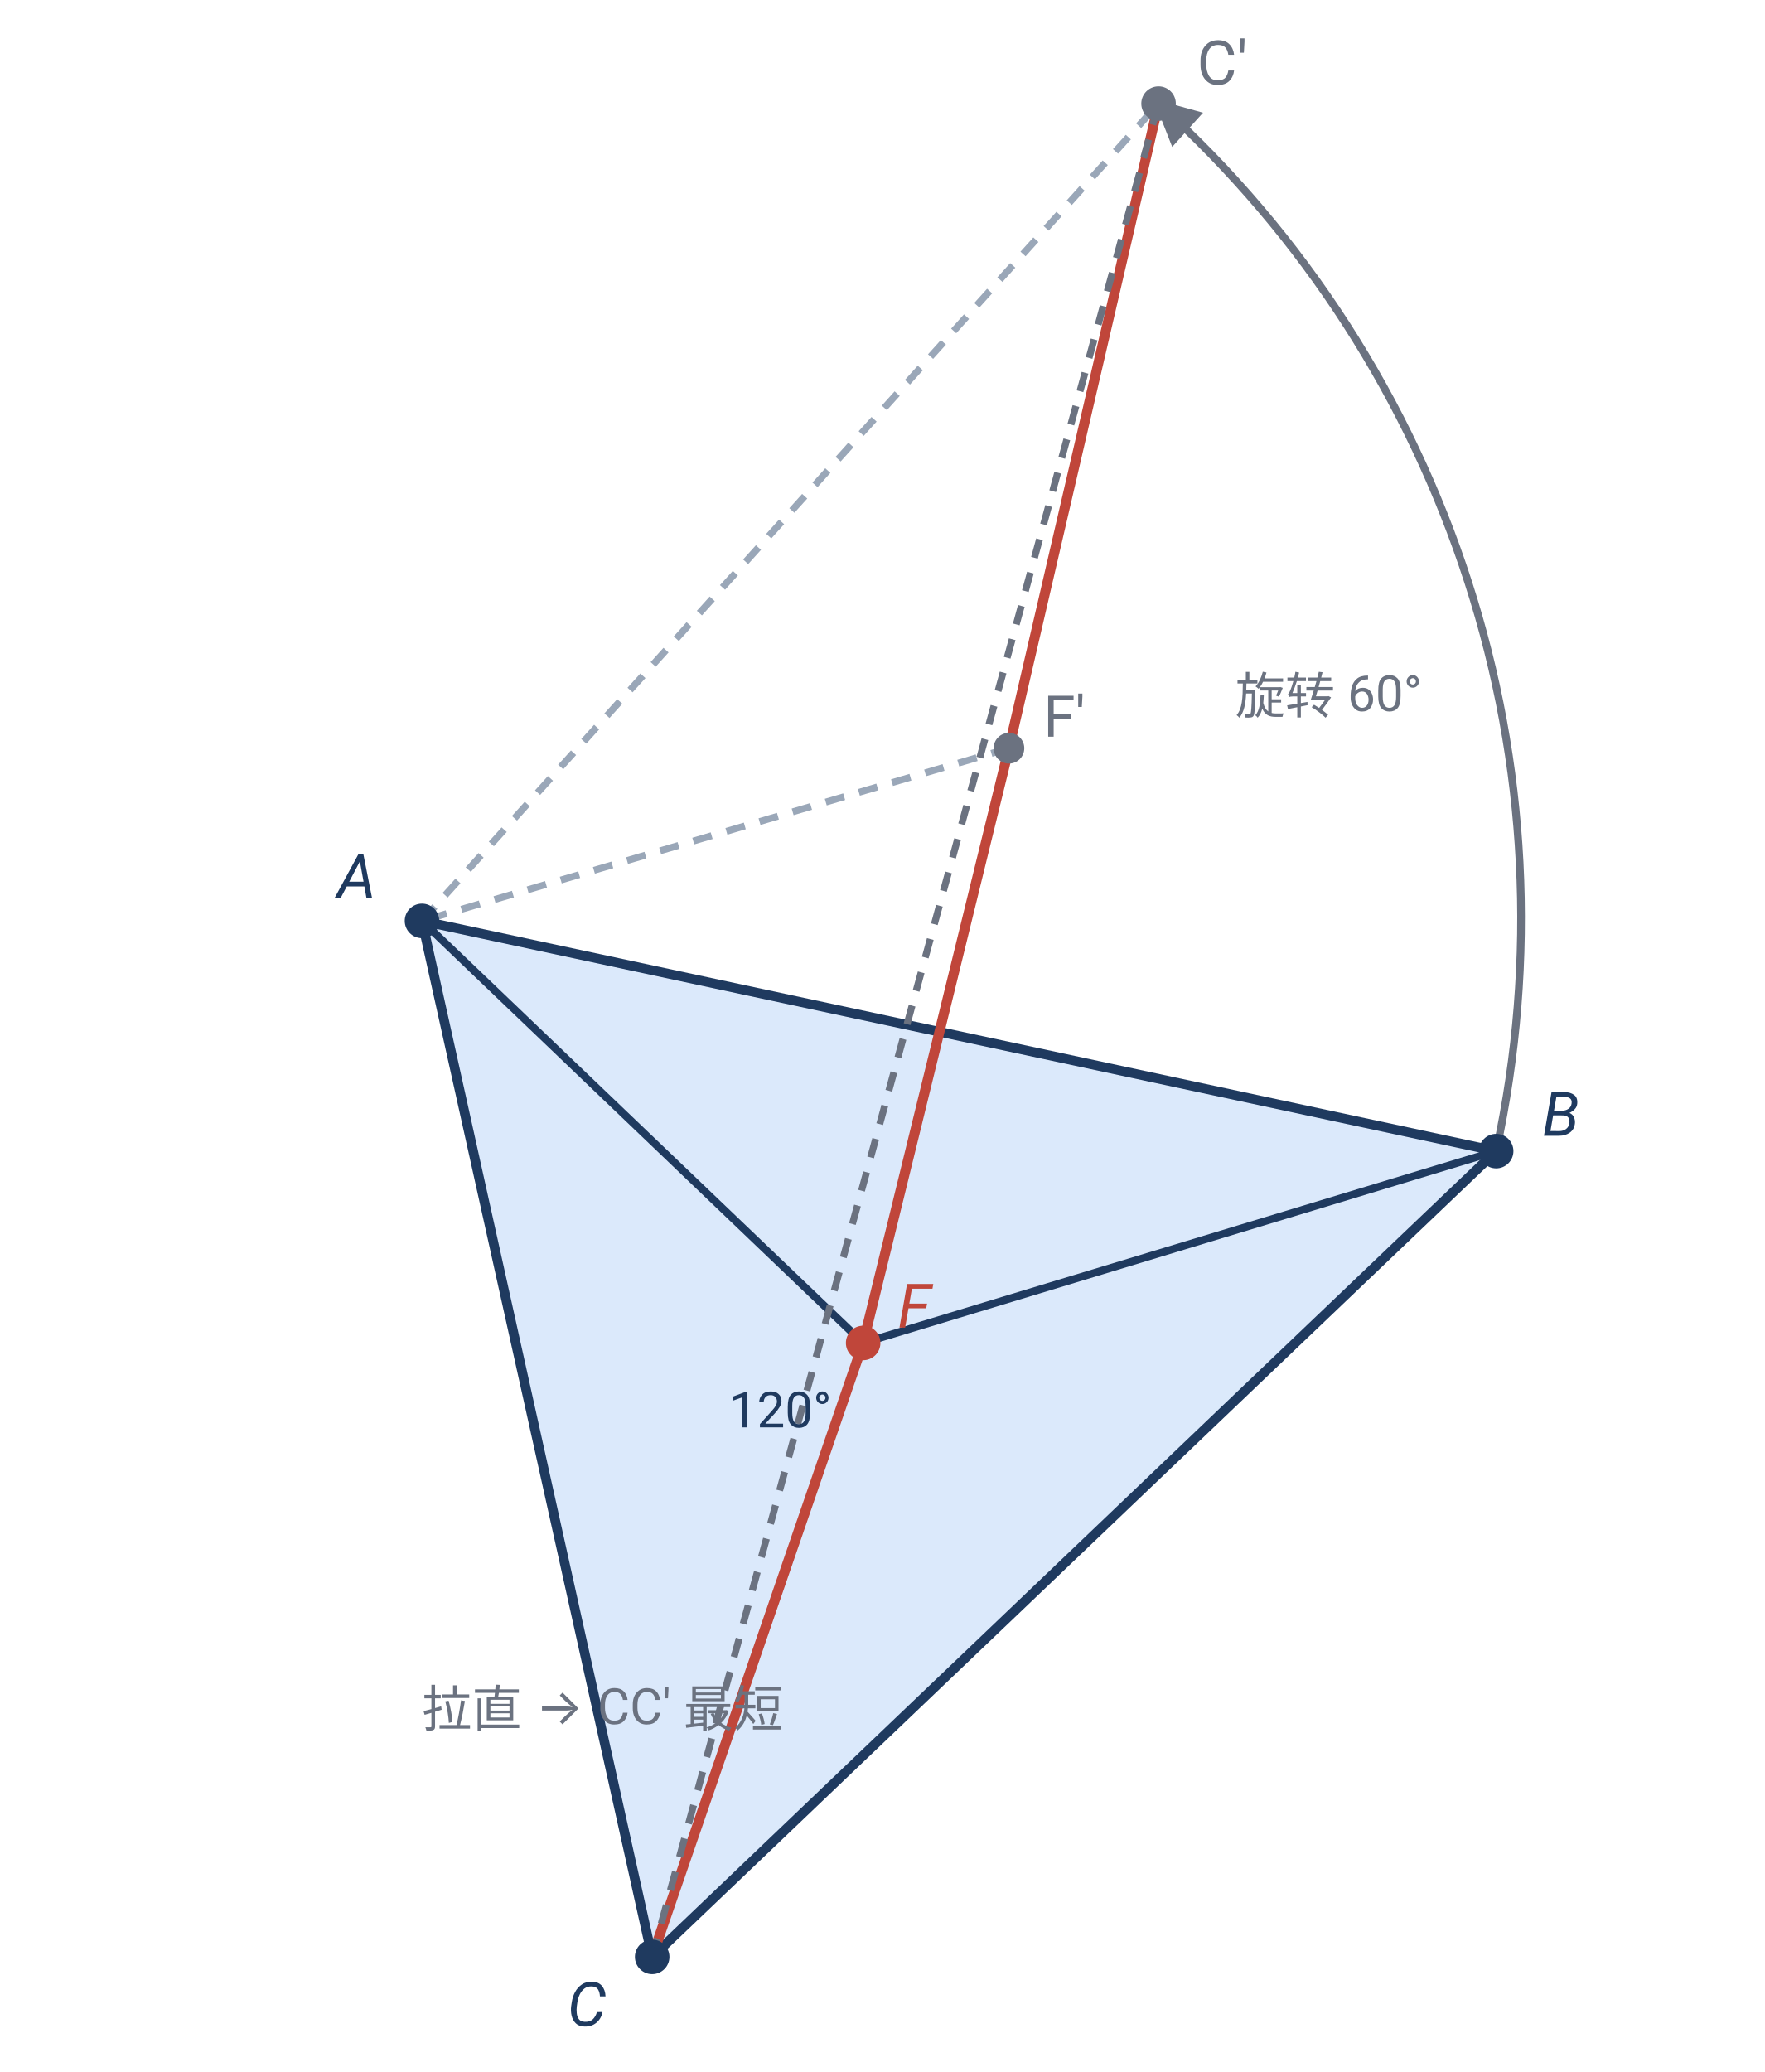
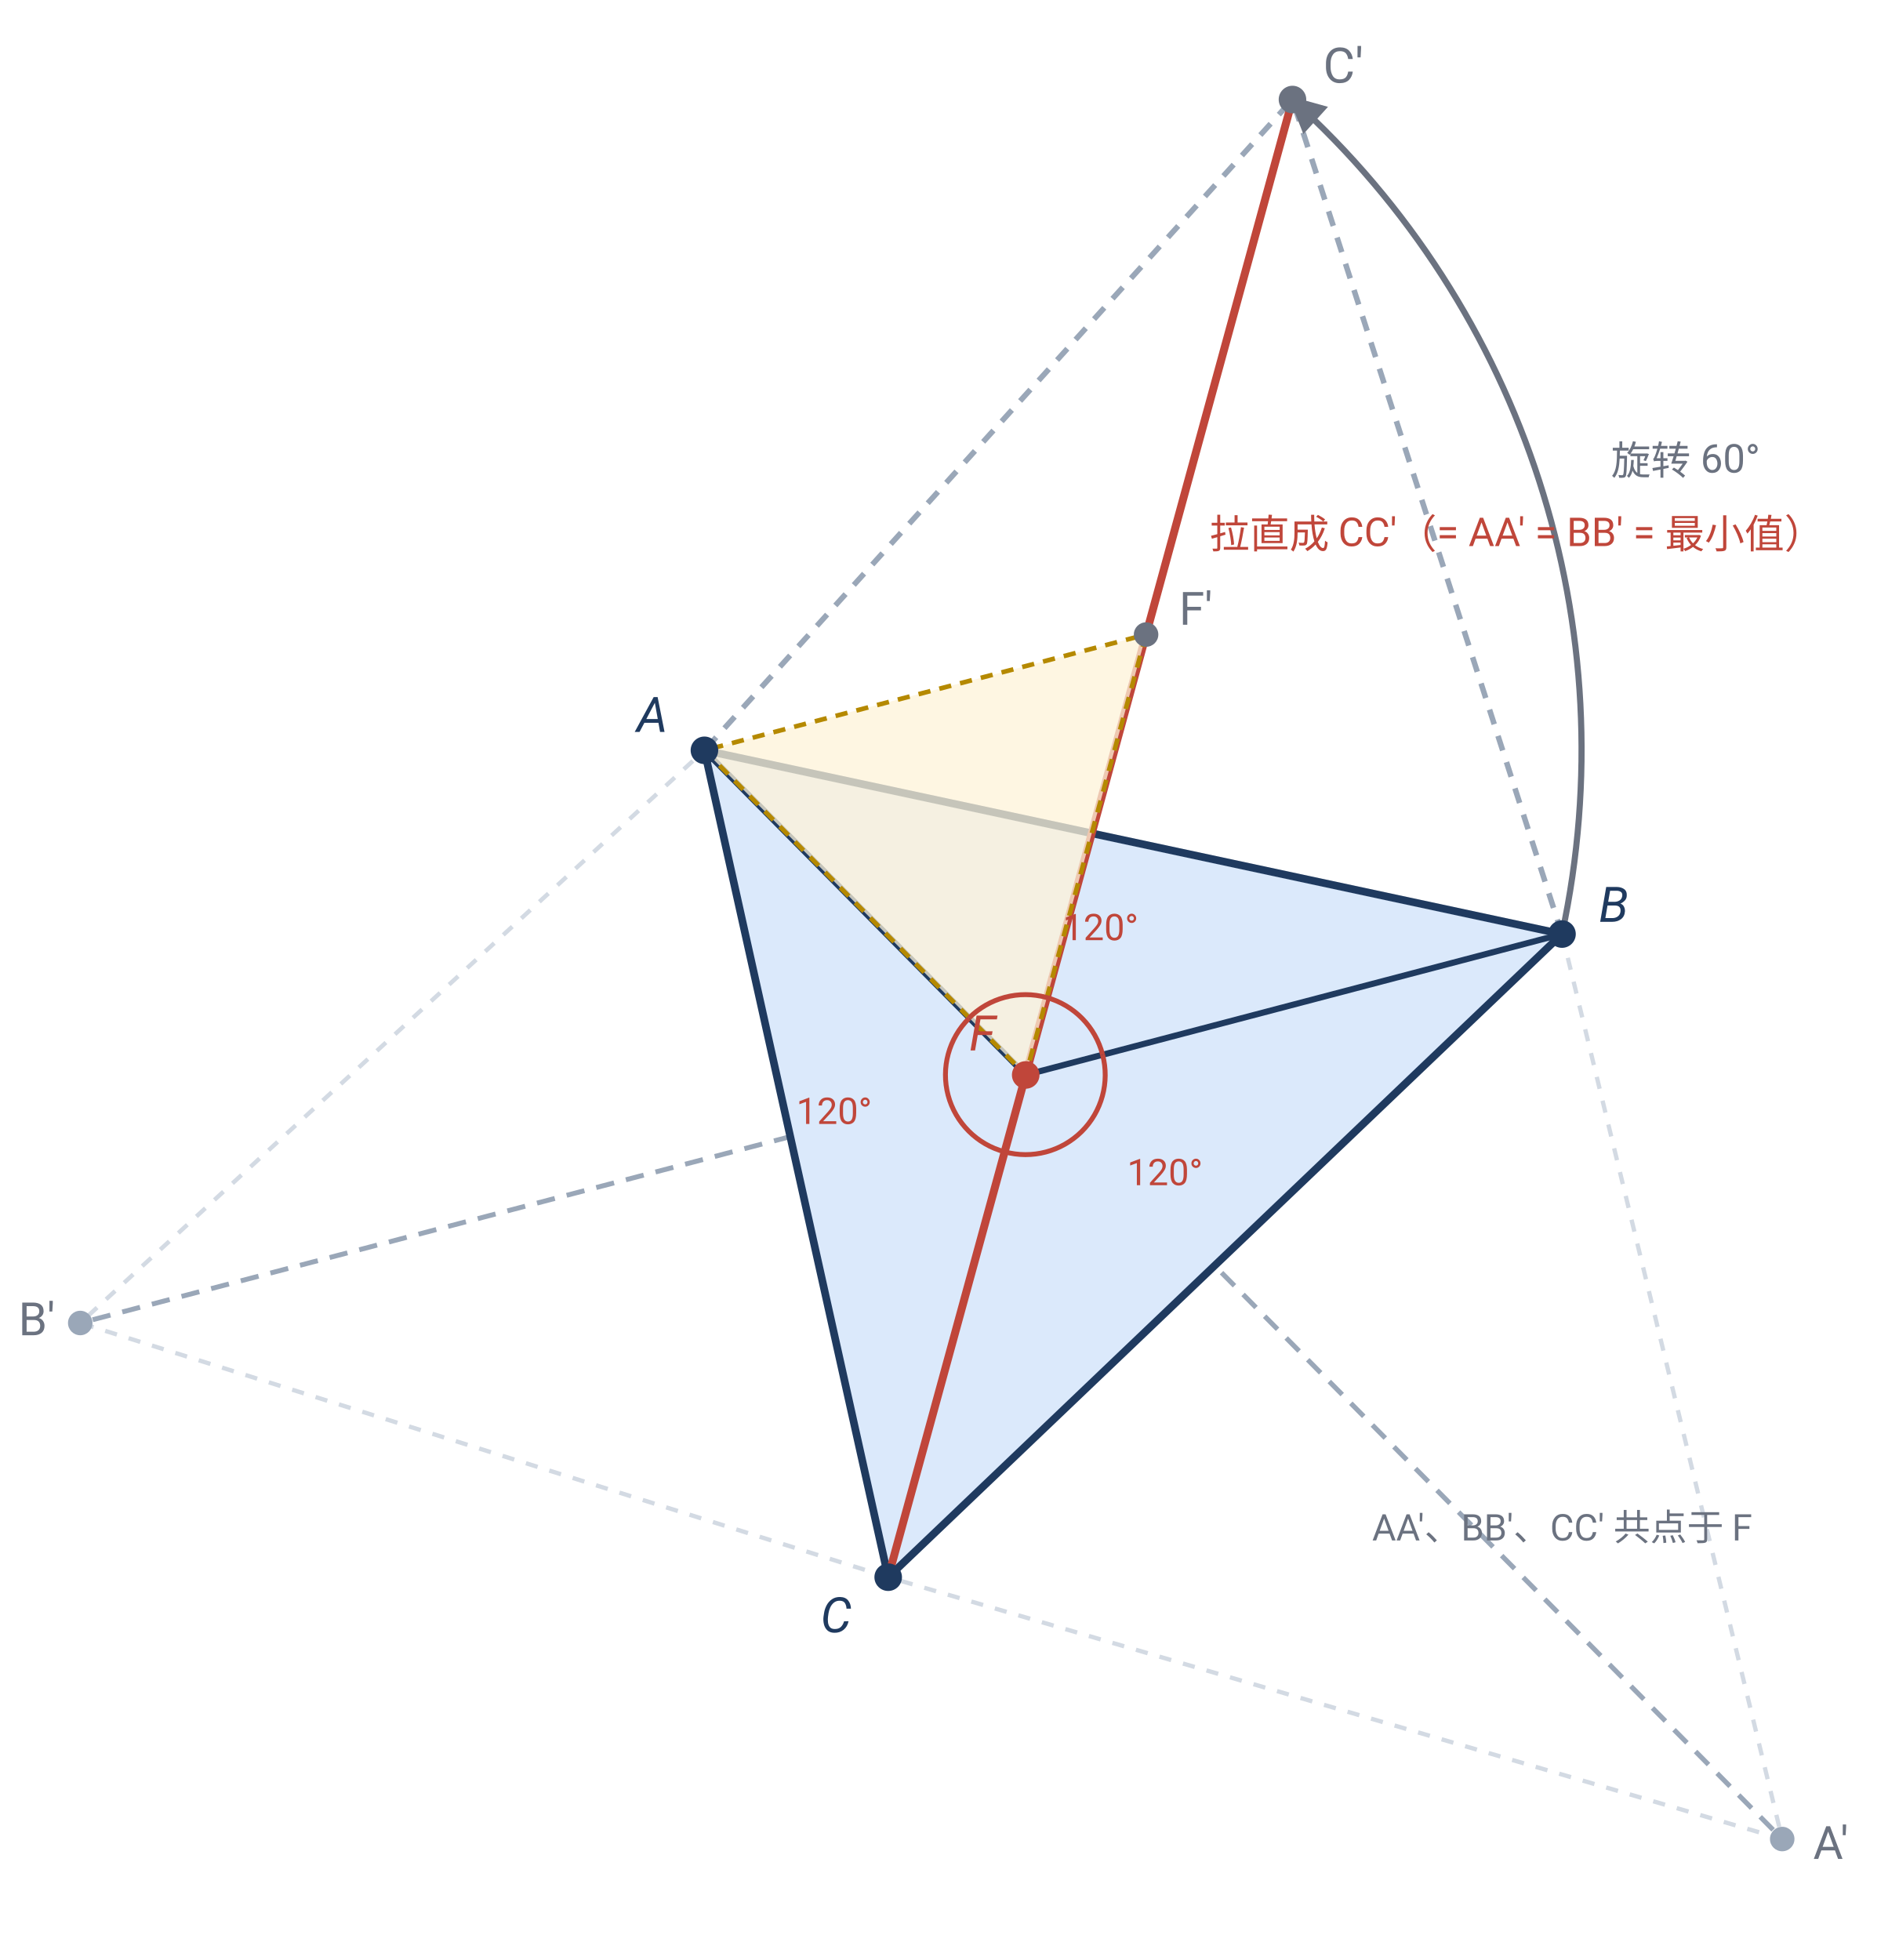
- <svg xmlns="http://www.w3.org/2000/svg" viewBox="10 -150 460 540" text-rendering="geometricPrecision" font-family="ui-sans-serif, system-ui, -apple-system, 'Segoe UI', Roboto, 'PingFang SC', 'Microsoft YaHei', sans-serif">
+ <svg xmlns="http://www.w3.org/2000/svg" viewBox="-110 -155 620 640" text-rendering="geometricPrecision" font-family="ui-sans-serif, system-ui, -apple-system, 'Segoe UI', Roboto, 'PingFang SC', 'Microsoft YaHei', sans-serif">
  <defs>
    <marker id="arr" viewBox="0 0 10 10" refX="8.5" refY="5" markerWidth="6" markerHeight="6" orient="auto-start-reverse">
      <path d="M0,0 L10,5 L0,10 z" fill="#6b7280" />
    </marker>
  </defs>
+   <polyline points="400,150 471.9,445.5 180,360" fill="none" stroke="#d3dae3" stroke-width="1.4" stroke-dasharray="4 4" />
+   <polyline points="180,360 -83.8,277 120,90" fill="none" stroke="#d3dae3" stroke-width="1.4" stroke-dasharray="4 4" />
+   <line x1="120" y1="90" x2="471.9" y2="445.5" stroke="#9aa7b8" stroke-width="1.6" stroke-dasharray="6 4" />
+   <line x1="400" y1="150" x2="-83.8" y2="277" stroke="#9aa7b8" stroke-width="1.6" stroke-dasharray="6 4" />
  <polygon points="120,90 400,150 180,360" fill="#dbe9fb" stroke="#1f3a5f" stroke-width="2.5" stroke-linejoin="round" />
-   <polygon points="120,90 312,-123 273,45" fill="none" stroke="#9aa7b8" stroke-width="1.8" stroke-dasharray="5 4" stroke-linejoin="round" />
-   <line x1="235" y1="200" x2="120" y2="90" stroke="#1f3a5f" stroke-width="2" />
-   <line x1="235" y1="200" x2="400" y2="150" stroke="#1f3a5f" stroke-width="2" />
-   <line x1="235" y1="200" x2="180" y2="360" stroke="#1f3a5f" stroke-width="2" />
-   <polyline points="180,360 235,200 273,45 312,-123" fill="none" stroke="#c0463a" stroke-width="2.6" stroke-linejoin="round" />
-   <line x1="180" y1="360" x2="312" y2="-123" stroke="#6b7280" stroke-width="1.8" stroke-dasharray="5 4" />
-   <path d="M400,150 A286,286 0 0 0 312,-123" fill="none" stroke="#6b7280" stroke-width="2" marker-end="url(#arr)" />
-   <text x="332" y="36" fill="#6b7280" font-size="13">旋转 60°</text>
+   <polyline points="400,150 312,-122.5 120,90" fill="none" stroke="#9aa7b8" stroke-width="1.8" stroke-dasharray="5 4" stroke-linejoin="round" />
+   <line x1="224.9" y1="196" x2="120" y2="90" stroke="#1f3a5f" stroke-width="2" />
+   <line x1="224.9" y1="196" x2="400" y2="150" stroke="#1f3a5f" stroke-width="2" />
+   <line x1="224.9" y1="196" x2="180" y2="360" stroke="#1f3a5f" stroke-width="2" />
+   <polyline points="180,360 224.9,196 264.2,52.2 312,-122.5" fill="none" stroke="#c0463a" stroke-width="2.6" stroke-linejoin="round" />
+   <polygon points="120,90 224.9,196 264.2,52.2" fill="#fdf3d8" fill-opacity="0.75" stroke="#b58900" stroke-width="1.5" stroke-dasharray="4 3" stroke-linejoin="round" />
+   <path d="M400,150 A286.2,286.2 0 0 0 312,-122.5" fill="none" stroke="#6b7280" stroke-width="2" marker-end="url(#arr)" />
+   <text x="416" y="0" fill="#6b7280" font-size="13">旋转 60°</text>
+   <path d="M206.4,177.4 A26,26 0 0 1 250,189.4" fill="none" stroke="#c0463a" stroke-width="1.6" />
+   <path d="M250,189.4 A26,26 0 0 1 218,221.1" fill="none" stroke="#c0463a" stroke-width="1.6" />
+   <path d="M218,221.1 A26,26 0 0 1 206.4,177.5" fill="none" stroke="#c0463a" stroke-width="1.6" />
+   <text x="237" y="152" fill="#c0463a" font-size="12">120°</text>
+   <text x="258" y="232" fill="#c0463a" font-size="12">120°</text>
+   <text x="150" y="212" fill="#c0463a" font-size="12">120°</text>
  <circle cx="120" cy="90" r="4.5" fill="#1f3a5f" />
  <text x="108" y="84" text-anchor="end" fill="#1f3a5f" font-size="16" font-style="italic">A</text>
  <circle cx="400" cy="150" r="4.5" fill="#1f3a5f" />
  <text x="412" y="146" fill="#1f3a5f" font-size="16" font-style="italic">B</text>
  <circle cx="180" cy="360" r="4.5" fill="#1f3a5f" />
  <text x="168" y="378" text-anchor="end" fill="#1f3a5f" font-size="16" font-style="italic">C</text>
-   <circle cx="235" cy="200" r="4.5" fill="#c0463a" />
-   <text x="244" y="196" fill="#c0463a" font-size="16" font-style="italic">F</text>
-   <circle cx="312" cy="-123" r="4.5" fill="#6b7280" />
+   <circle cx="224.9" cy="196" r="4.5" fill="#c0463a" />
+   <text x="215" y="188" text-anchor="end" fill="#c0463a" font-size="16" font-style="italic">F</text>
+   <circle cx="312" cy="-122.5" r="4.5" fill="#6b7280" />
  <text x="322" y="-128" fill="#6b7280" font-size="16">C′</text>
-   <circle cx="273" cy="45" r="4" fill="#6b7280" />
-   <text x="282" y="42" fill="#6b7280" font-size="15">F′</text>
-   <text x="200" y="222" fill="#1f3a5f" font-size="13">120°</text>
-   <text x="120" y="300" fill="#6b7280" font-size="13">拉直 → CC′ 最短</text>
+   <circle cx="264.2" cy="52.2" r="4" fill="#6b7280" />
+   <text x="275" y="49" fill="#6b7280" font-size="15">F′</text>
+   <circle cx="471.9" cy="445.5" r="4" fill="#9aa7b8" />
+   <text x="482" y="452" fill="#6b7280" font-size="15">A′</text>
+   <circle cx="-83.8" cy="277" r="4" fill="#9aa7b8" />
+   <text x="-92" y="281" text-anchor="end" fill="#6b7280" font-size="15">B′</text>
+   <text x="285" y="24" fill="#c0463a" font-size="13">拉直成 CC′（= AA′ = BB′ = 最小值）</text>
+   <text x="338" y="348" fill="#6b7280" font-size="12">AA′、BB′、CC′ 共点于 F</text>
</svg>
